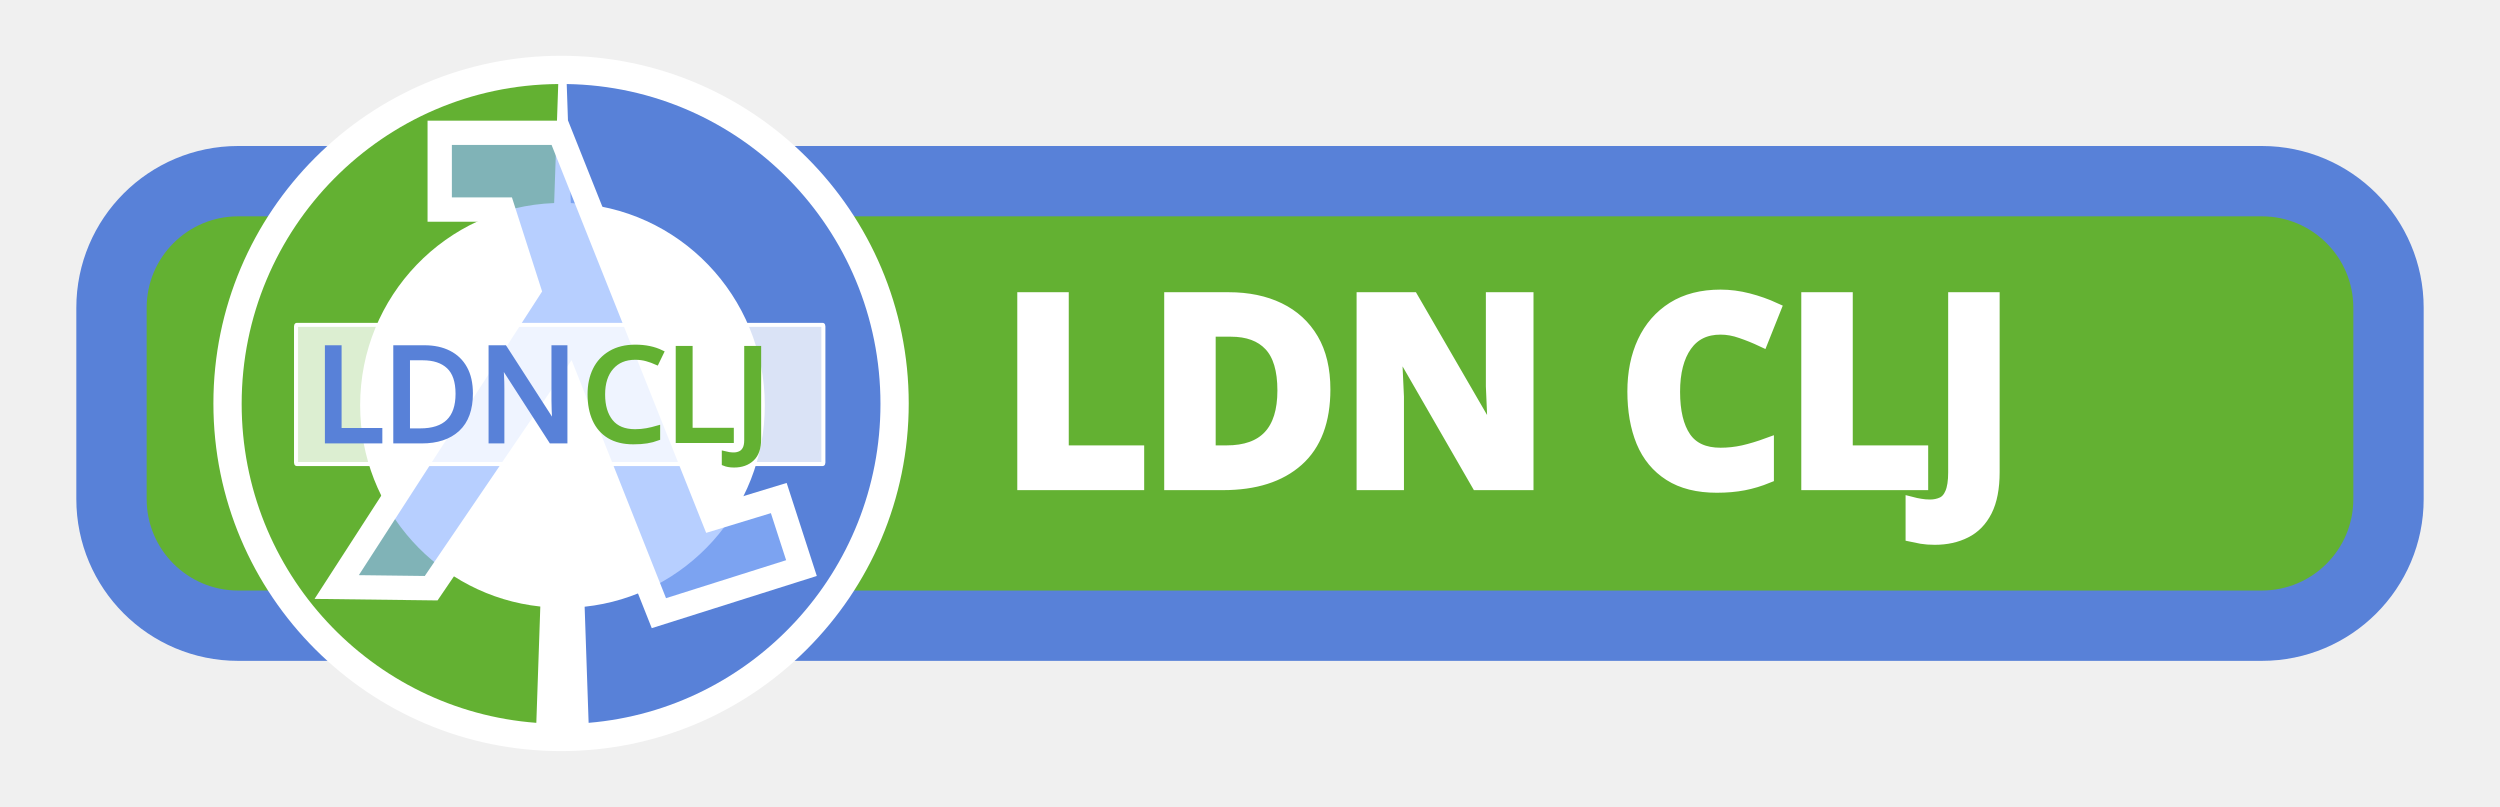
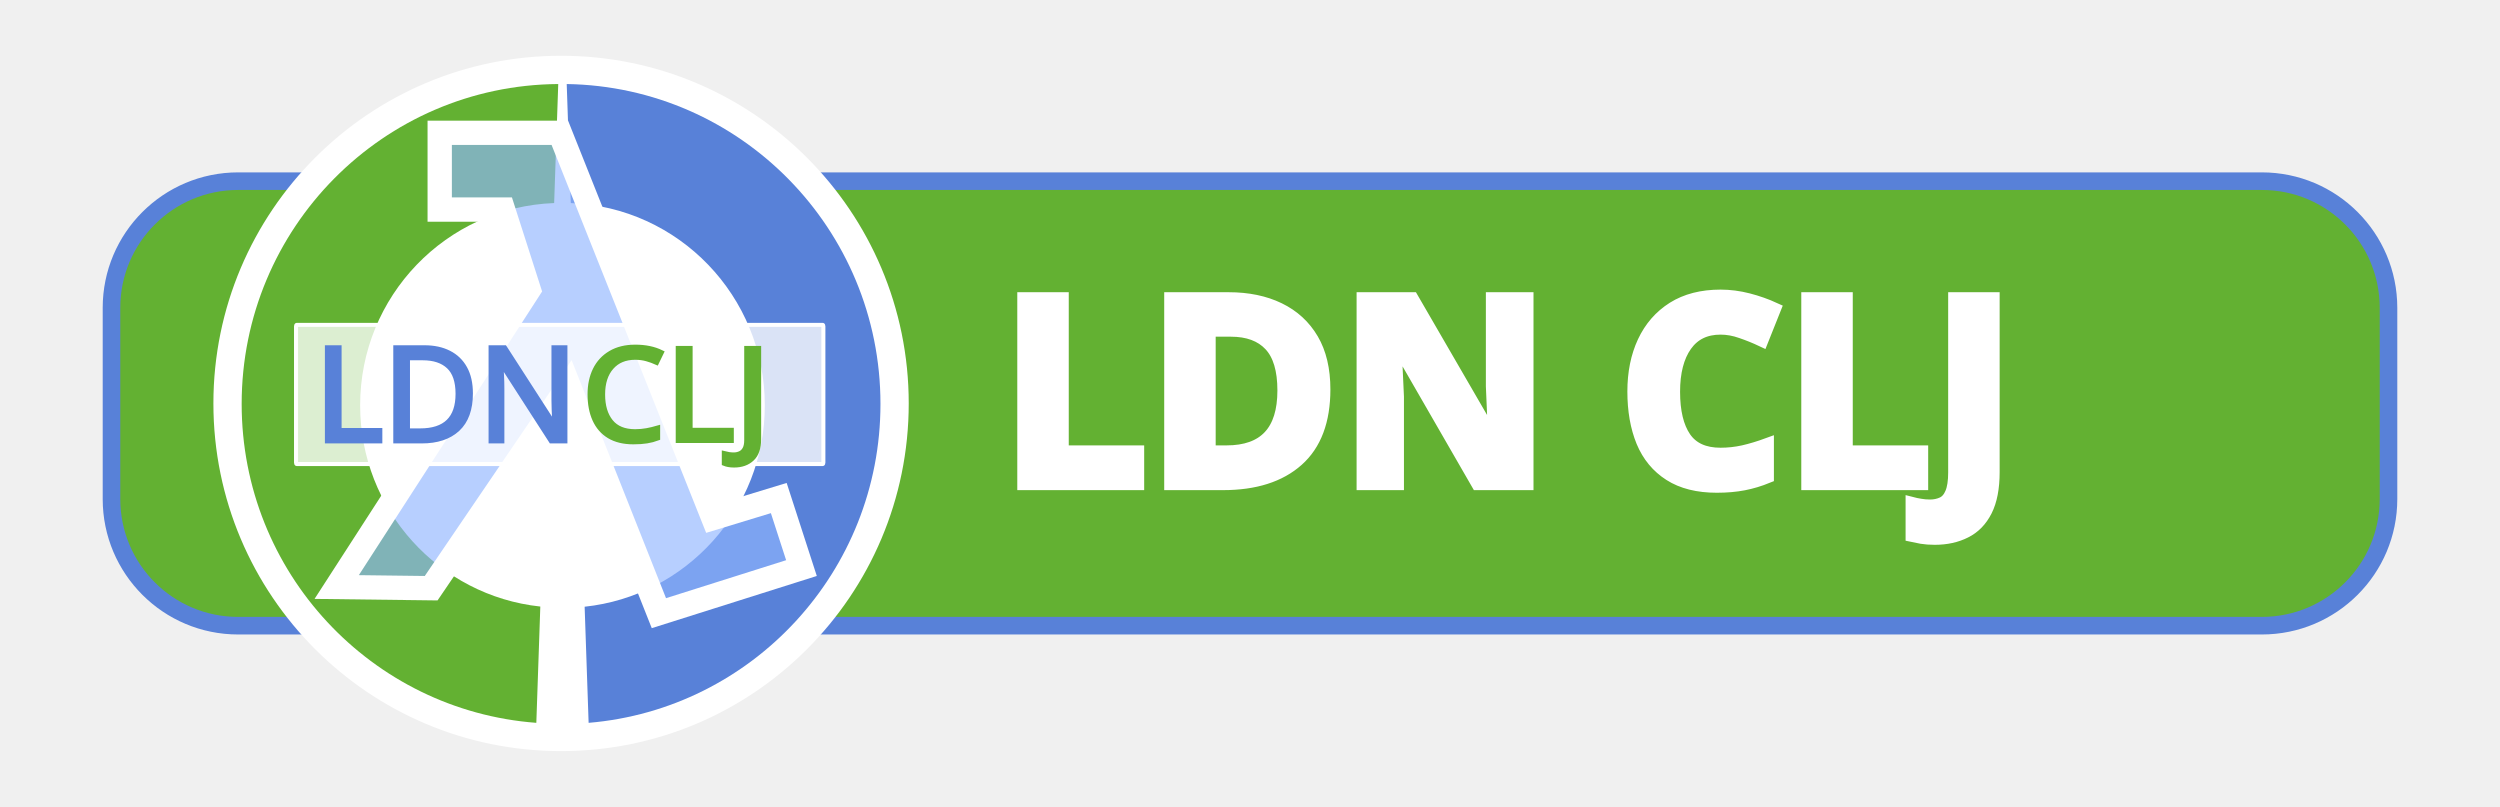
<svg xmlns="http://www.w3.org/2000/svg" width="284.349" height="91.772" viewBox="0 0 284.349 91.772" version="1.1" id="svg4197">
  <defs id="defs4203" />
-   <rect style="opacity:1;fill:#63b132;fill-opacity:1;stroke:#5881d8;stroke-width:8;stroke-linejoin:miter;stroke-miterlimit:4;stroke-dasharray:none;stroke-dashoffset:0;stroke-opacity:1" id="rect902" width="258.986" height="50.56" x="12.681" y="20.606" ry="14.405" />
+   <rect style="opacity:1;fill:#63b132;fill-opacity:1;stroke:#5881d8;stroke-width:2;stroke-linejoin:miter;stroke-miterlimit:4;stroke-dasharray:none;stroke-dashoffset:0;stroke-opacity:1" id="rect902" width="258.986" height="50.56" x="12.681" y="20.606" ry="14.405" />
  <text xml:space="preserve" style="font-style:normal;font-variant:normal;font-weight:normal;font-stretch:normal;font-size:29.575px;line-height:125%;font-family:Ubuntu;-inkscape-font-specification:Ubuntu;letter-spacing:0px;word-spacing:0px;fill:#ffffff;fill-opacity:1;stroke:#ffffff;stroke-width:1.386;stroke-linecap:butt;stroke-linejoin:miter;stroke-miterlimit:4;stroke-dasharray:none;stroke-opacity:1" x="113.744" y="55.055" id="text900">
    <tspan id="tspan898" x="113.744" y="55.055" style="font-style:normal;font-variant:normal;font-weight:bold;font-stretch:normal;font-family:'Ubuntu Mono';-inkscape-font-specification:'Ubuntu Mono Bold';fill:#ffffff;fill-opacity:1;stroke:#ffffff;stroke-width:1.386;stroke-miterlimit:4;stroke-dasharray:none;stroke-opacity:1">LDN CLJ</tspan>
  </text>
  <g id="g5230" transform="matrix(0.2299028,0,0,0.2299028,24.27191,-2.976819)">
    <circle id="background" cx="172" cy="212.538" r="172" style="fill:#ffffff;fill-rule:evenodd;stroke:none;stroke-width:1" />
    <path d="m 185.633,370.558 c 80.863,-6.785 144.383,-74.82 144.383,-157.748 0,-86.599 -69.269,-156.957 -155.22,-158.285 l 2.019,58.891 c 53.348,2.004 95.983,46.051 95.983,100.095 0,51.71 -39.034,94.269 -89.136,99.602 z" id="path4210" style="fill:#5881d8;fill-rule:evenodd;stroke:none;stroke-width:1" />
    <path d="M 170.602,54.525 C 84.005,55.108 13.984,125.73 13.984,212.762 c 0,83.37 64.252,151.682 145.777,157.795 l 1.973,-57.532 c -50.103,-5.332 -89.138,-47.873 -89.138,-99.563 0,-54.022 42.636,-98.052 95.985,-100.055 z" id="path4212" style="fill:#63b132;fill-rule:evenodd;stroke:none;stroke-width:1" />
    <polygon transform="matrix(0.129782,0,0,0.1295903,42.79094,59.73648)" style="fill:#90b4fe;fill-opacity:0.648;stroke:#ffffff;stroke-width:92.722;stroke-miterlimit:4;stroke-dasharray:none;stroke-opacity:1" class="st1" points="774.5,439 872.5,744.9 168.3,1836.6 140.3,1880 500.4,1884.5 1024.9,1112.3 1368.5,1979.8 1912,1807.7 1825.5,1540.3 1576,1616.4 990.9,146 533,146 533,439 " id="polygon4693" />
    <rect ry="0.706" rx="0.325" y="173.673" x="40.882" height="68.854" width="260.891" id="rect5148" style="fill:#ffffff;fill-opacity:0.774;stroke:#ffffff;stroke-width:2;stroke-linejoin:bevel;stroke-miterlimit:4;stroke-dasharray:none;stroke-dashoffset:0;stroke-opacity:1" />
    <g transform="matrix(1.229952,0,0,1.229952,396.4035,-40.9772)" id="g5150">
      <text xml:space="preserve" style="font-style:normal;font-weight:normal;line-height:0%;font-family:sans-serif;letter-spacing:0px;word-spacing:0px;fill:#5881d8;fill-opacity:1;stroke:#5881d8;stroke-width:2;stroke-linecap:butt;stroke-linejoin:miter;stroke-miterlimit:4;stroke-dasharray:none;stroke-opacity:1" x="-281.541" y="221.205" id="text4238">
        <tspan x="-281.541" y="221.205" id="tspan4242" style="font-style:normal;font-variant:normal;font-weight:500;font-stretch:normal;font-size:52.5px;line-height:1.25;font-family:Ubuntu;-inkscape-font-specification:'Ubuntu Medium';fill:#5881d8;fill-opacity:1;stroke:#5881d8;stroke-width:2;stroke-miterlimit:4;stroke-dasharray:none;stroke-opacity:1">LDN</tspan>
      </text>
      <text xml:space="preserve" style="font-style:normal;font-weight:normal;line-height:0%;font-family:sans-serif;letter-spacing:0px;word-spacing:0px;fill:#63b132;fill-opacity:1;stroke:#63b132;stroke-width:2;stroke-linecap:butt;stroke-linejoin:miter;stroke-miterlimit:4;stroke-dasharray:none;stroke-opacity:1" x="-172.088" y="223.536" id="text4246" transform="scale(1.011221,0.9889037)">
        <tspan id="tspan4248" x="-172.088" y="223.536" style="font-style:normal;font-variant:normal;font-weight:500;font-stretch:normal;font-size:52.5px;line-height:1.25;font-family:Ubuntu;-inkscape-font-specification:'Ubuntu Medium';fill:#63b132;fill-opacity:1;stroke:#63b132;stroke-width:2;stroke-miterlimit:4;stroke-dasharray:none;stroke-opacity:1">CLJ</tspan>
      </text>
    </g>
  </g>
</svg>
